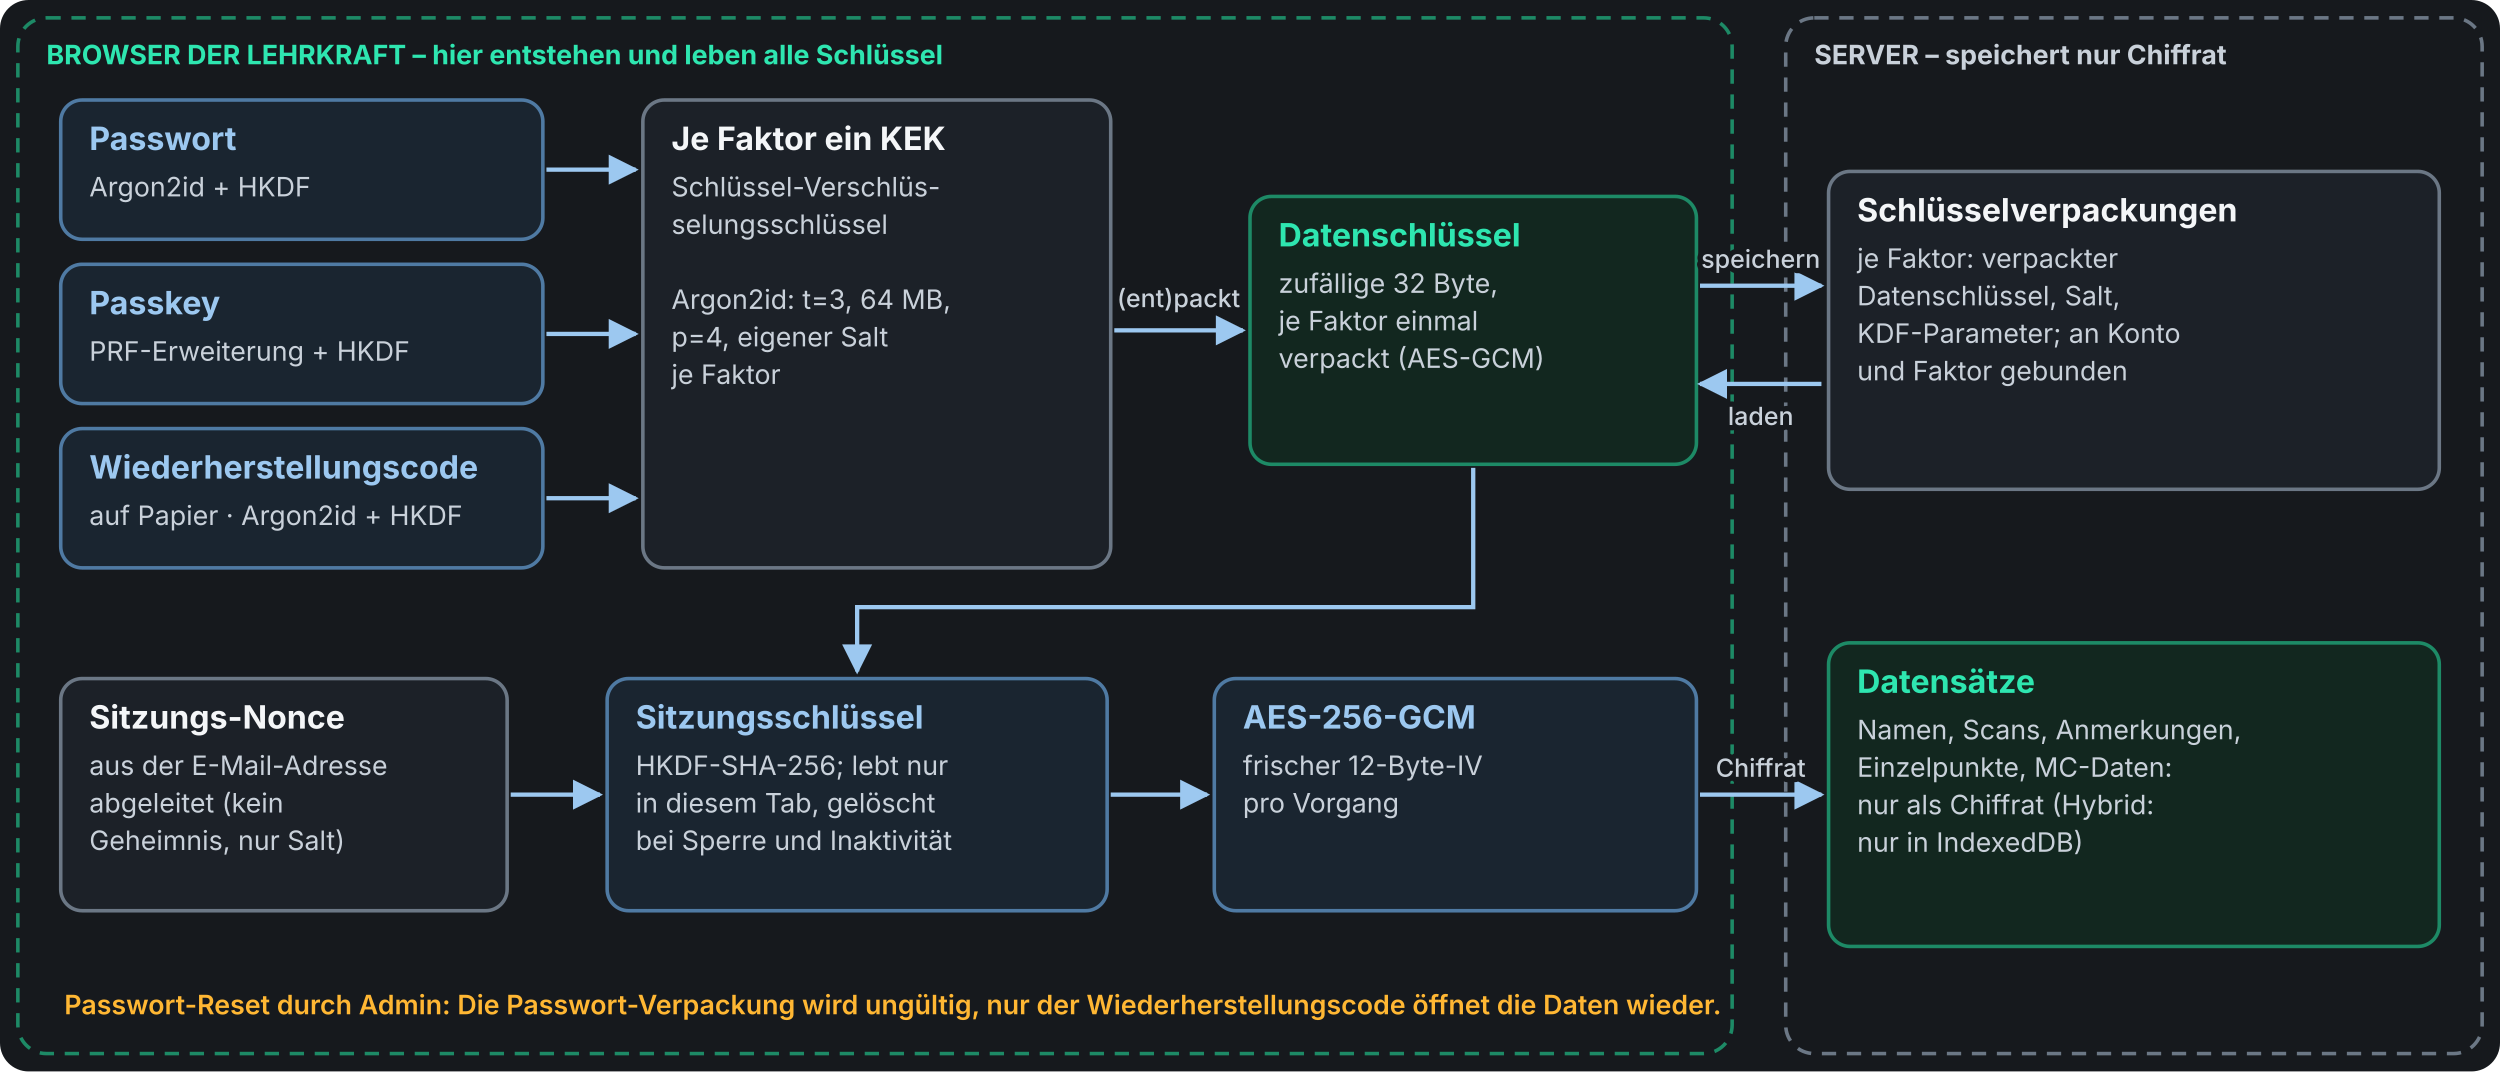
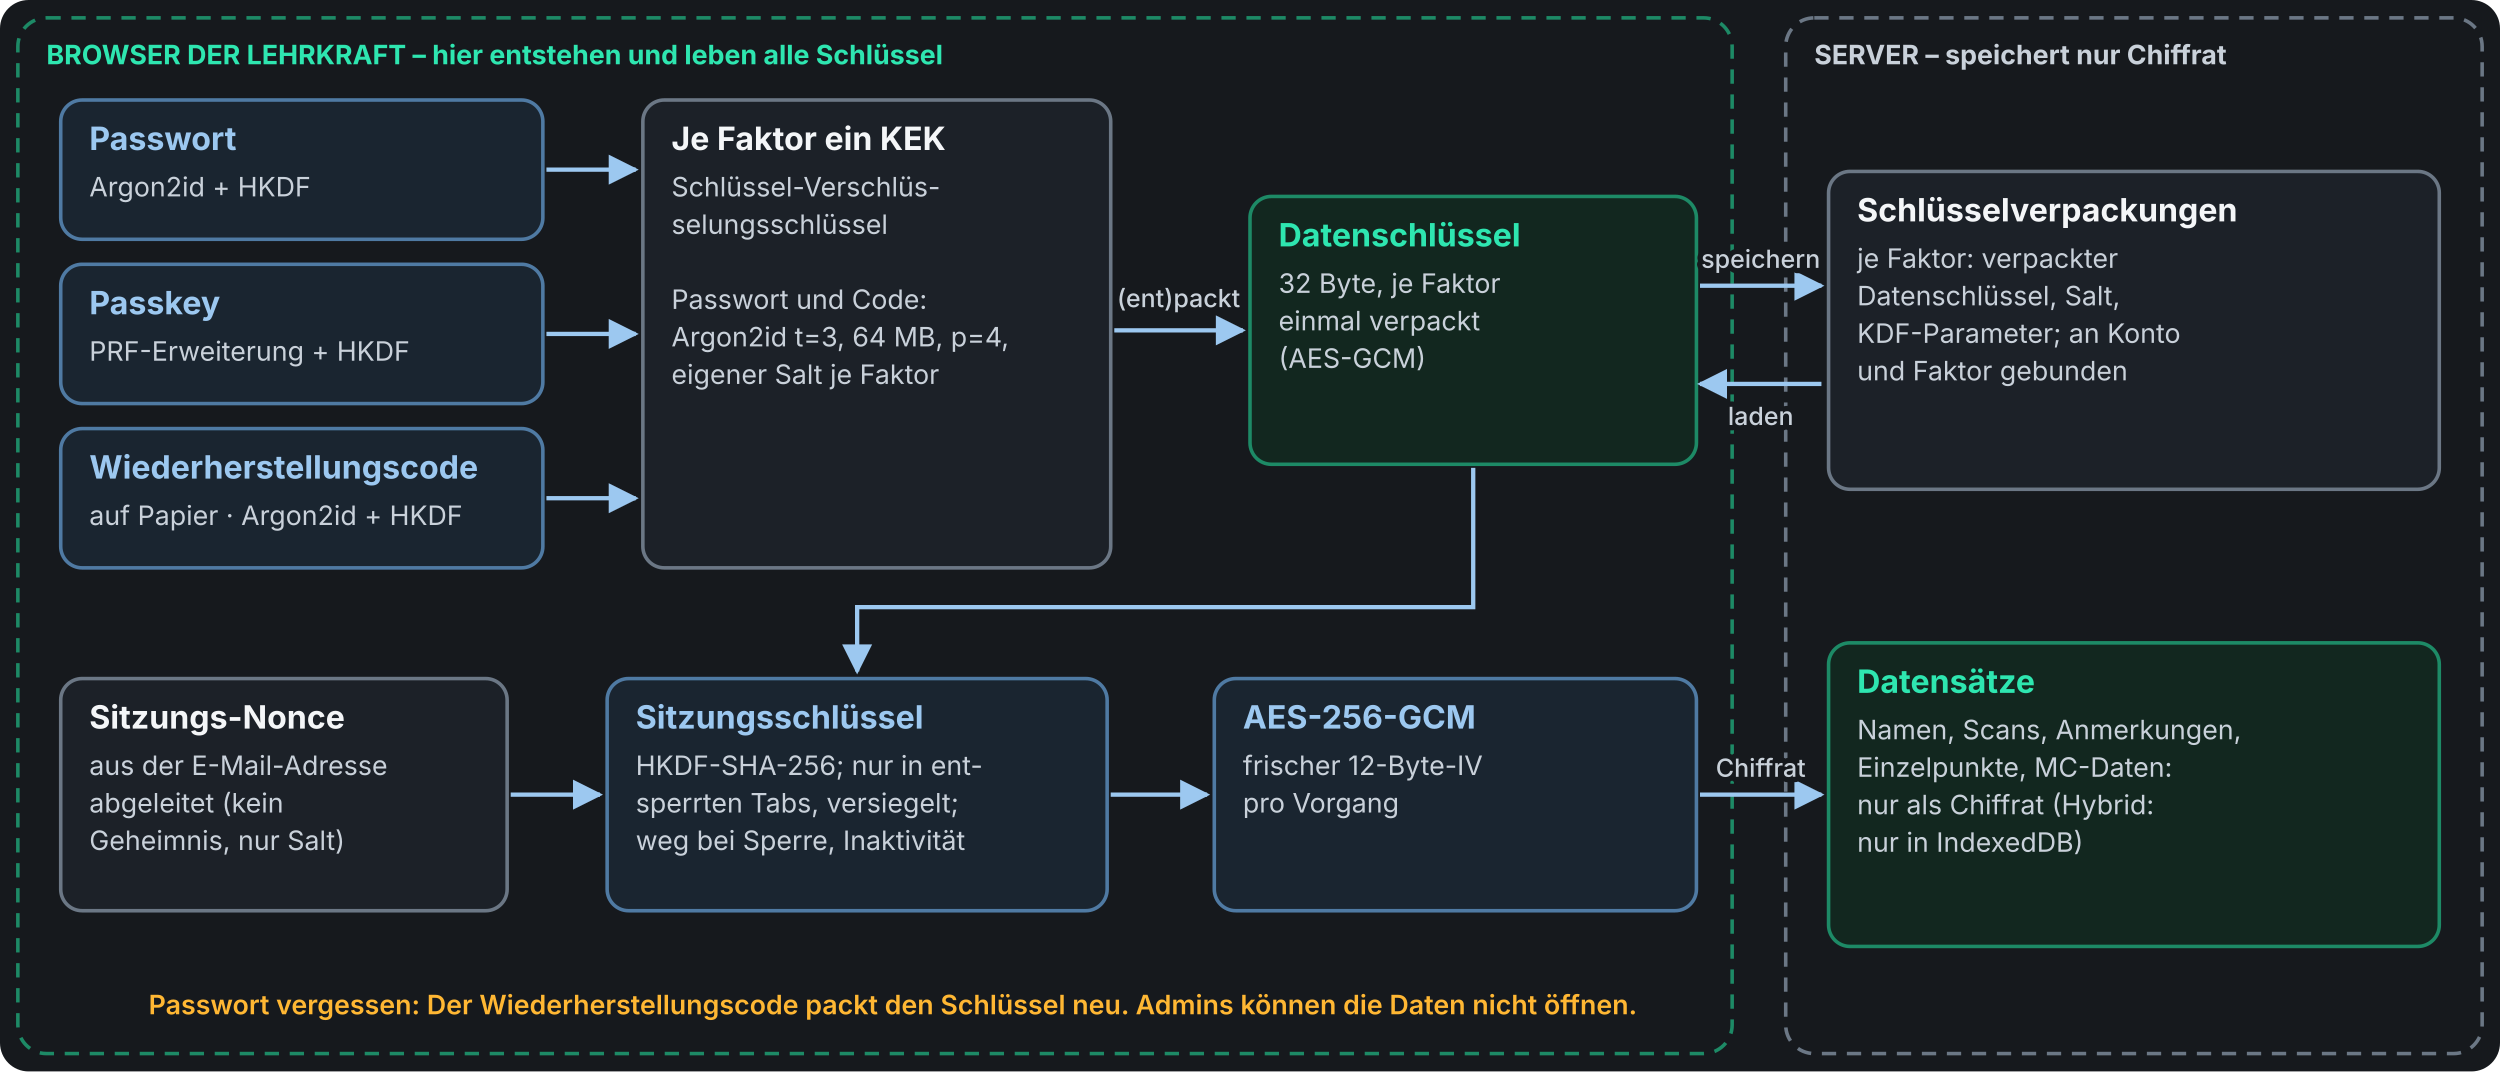
<svg xmlns="http://www.w3.org/2000/svg" viewBox="0 0 1400 600" width="1400" height="600" font-family="Inter, 'Segoe UI', system-ui, sans-serif">
  <defs>
-     <marker id="ac9d1da" viewBox="0 0 10 10" refX="9" refY="5" markerWidth="7" markerHeight="7" orient="auto">
-       <path d="M0,0 L10,5 L0,10 z" fill="#c9d1da" />
+     <marker id="a2ee6b0" viewBox="0 0 10 10" refX="9" refY="5" markerWidth="7" markerHeight="7" orient="auto">
+       <path d="M0,0 L10,5 L0,10 z" fill="#2ee6b0" />
    </marker>
-     <marker id="sc9d1da" viewBox="0 0 10 10" refX="1" refY="5" markerWidth="7" markerHeight="7" orient="auto">
-       <path d="M10,0 L0,5 L10,10 z" fill="#c9d1da" />
+     <marker id="s2ee6b0" viewBox="0 0 10 10" refX="1" refY="5" markerWidth="7" markerHeight="7" orient="auto">
+       <path d="M10,0 L0,5 L10,10 z" fill="#2ee6b0" />
+     </marker>
+     <marker id="affb733" viewBox="0 0 10 10" refX="9" refY="5" markerWidth="7" markerHeight="7" orient="auto">
+       <path d="M0,0 L10,5 L0,10 z" fill="#ffb733" />
+     </marker>
+     <marker id="sffb733" viewBox="0 0 10 10" refX="1" refY="5" markerWidth="7" markerHeight="7" orient="auto">
+       <path d="M10,0 L0,5 L10,10 z" fill="#ffb733" />
    </marker>
    <marker id="aff9e94" viewBox="0 0 10 10" refX="9" refY="5" markerWidth="7" markerHeight="7" orient="auto">
      <path d="M0,0 L10,5 L0,10 z" fill="#ff9e94" />
    </marker>
    <marker id="sff9e94" viewBox="0 0 10 10" refX="1" refY="5" markerWidth="7" markerHeight="7" orient="auto">
      <path d="M10,0 L0,5 L10,10 z" fill="#ff9e94" />
    </marker>
-     <marker id="affb733" viewBox="0 0 10 10" refX="9" refY="5" markerWidth="7" markerHeight="7" orient="auto">
-       <path d="M0,0 L10,5 L0,10 z" fill="#ffb733" />
+     <marker id="ac9d1da" viewBox="0 0 10 10" refX="9" refY="5" markerWidth="7" markerHeight="7" orient="auto">
+       <path d="M0,0 L10,5 L0,10 z" fill="#c9d1da" />
    </marker>
-     <marker id="sffb733" viewBox="0 0 10 10" refX="1" refY="5" markerWidth="7" markerHeight="7" orient="auto">
-       <path d="M10,0 L0,5 L10,10 z" fill="#ffb733" />
-     </marker>
-     <marker id="a2ee6b0" viewBox="0 0 10 10" refX="9" refY="5" markerWidth="7" markerHeight="7" orient="auto">
-       <path d="M0,0 L10,5 L0,10 z" fill="#2ee6b0" />
-     </marker>
-     <marker id="s2ee6b0" viewBox="0 0 10 10" refX="1" refY="5" markerWidth="7" markerHeight="7" orient="auto">
-       <path d="M10,0 L0,5 L10,10 z" fill="#2ee6b0" />
+     <marker id="sc9d1da" viewBox="0 0 10 10" refX="1" refY="5" markerWidth="7" markerHeight="7" orient="auto">
+       <path d="M10,0 L0,5 L10,10 z" fill="#c9d1da" />
    </marker>
    <marker id="a9cc8f0" viewBox="0 0 10 10" refX="9" refY="5" markerWidth="7" markerHeight="7" orient="auto">
      <path d="M0,0 L10,5 L0,10 z" fill="#9cc8f0" />
    </marker>
    <marker id="s9cc8f0" viewBox="0 0 10 10" refX="1" refY="5" markerWidth="7" markerHeight="7" orient="auto">
      <path d="M10,0 L0,5 L10,10 z" fill="#9cc8f0" />
    </marker>
  </defs>
  <rect width="1400" height="600" rx="16" fill="#16191d" />
  <rect x="10" y="10" width="960" height="580" rx="16" fill="none" stroke="#1d8a66" stroke-width="2" stroke-dasharray="8 6" />
  <text x="26" y="36" font-size="15" fill="#2ee6b0" font-weight="700" text-anchor="start">BROWSER DER LEHRKRAFT – hier entstehen und leben alle Schlüssel</text>
  <rect x="1000" y="10" width="390" height="580" rx="16" fill="none" stroke="#6b7785" stroke-width="2" stroke-dasharray="8 6" />
  <text x="1016" y="36" font-size="15" fill="#c9d1da" font-weight="700" text-anchor="start">SERVER – speichert nur Chiffrat</text>
  <rect x="34" y="56" width="270" height="78" rx="12" fill="#1a2530" stroke="#4f7aa3" stroke-width="2" />
  <text x="50" y="84" font-size="18" fill="#9cc8f0" font-weight="650" text-anchor="start">Passwort</text>
  <text x="50" y="110" font-size="15" fill="#c9d1da" font-weight="400" text-anchor="start">Argon2id + HKDF</text>
  <rect x="34" y="148" width="270" height="78" rx="12" fill="#1a2530" stroke="#4f7aa3" stroke-width="2" />
  <text x="50" y="176" font-size="18" fill="#9cc8f0" font-weight="650" text-anchor="start">Passkey</text>
  <text x="50" y="202" font-size="15" fill="#c9d1da" font-weight="400" text-anchor="start">PRF-Erweiterung + HKDF</text>
  <rect x="34" y="240" width="270" height="78" rx="12" fill="#1a2530" stroke="#4f7aa3" stroke-width="2" />
  <text x="50" y="268" font-size="18" fill="#9cc8f0" font-weight="650" text-anchor="start">Wiederherstellungscode</text>
  <text x="50" y="294" font-size="15" fill="#c9d1da" font-weight="400" text-anchor="start">auf Papier · Argon2id + HKDF</text>
  <rect x="360" y="56" width="262" height="262" rx="12" fill="#1c2128" stroke="#6b7785" stroke-width="2" />
  <text x="376" y="84" font-size="18" fill="#f4f6f8" font-weight="650" text-anchor="start">Je Faktor ein KEK</text>
  <text x="376" y="110" font-size="15" fill="#c9d1da" font-weight="400" text-anchor="start">Schlüssel-Verschlüs-</text>
  <text x="376" y="131" font-size="15" fill="#c9d1da" font-weight="400" text-anchor="start">selungsschlüssel</text>
  <text x="376" y="152" font-size="15" fill="#c9d1da" font-weight="400" text-anchor="start" />
-   <text x="376" y="173" font-size="15" fill="#c9d1da" font-weight="400" text-anchor="start">Argon2id: t=3, 64 MB,</text>
-   <text x="376" y="194" font-size="15" fill="#c9d1da" font-weight="400" text-anchor="start">p=4, eigener Salt</text>
-   <text x="376" y="215" font-size="15" fill="#c9d1da" font-weight="400" text-anchor="start">je Faktor</text>
+   <text x="376" y="173" font-size="15" fill="#c9d1da" font-weight="400" text-anchor="start">Passwort und Code:</text>
+   <text x="376" y="194" font-size="15" fill="#c9d1da" font-weight="400" text-anchor="start">Argon2id t=3, 64 MB, p=4,</text>
+   <text x="376" y="215" font-size="15" fill="#c9d1da" font-weight="400" text-anchor="start">eigener Salt je Faktor</text>
  <path d="M306,95 L356,95" fill="none" stroke="#9cc8f0" stroke-width="2.4" marker-end="url(#a9cc8f0)" />
  <path d="M306,187 L356,187" fill="none" stroke="#9cc8f0" stroke-width="2.4" marker-end="url(#a9cc8f0)" />
  <path d="M306,279 L356,279" fill="none" stroke="#9cc8f0" stroke-width="2.4" marker-end="url(#a9cc8f0)" />
  <rect x="700" y="110" width="250" height="150" rx="12" fill="#12271f" stroke="#1d8a66" stroke-width="2" />
  <text x="716" y="138" font-size="18" fill="#2ee6b0" font-weight="650" text-anchor="start">Datenschlüssel</text>
-   <text x="716" y="164" font-size="15" fill="#c9d1da" font-weight="400" text-anchor="start">zufällige 32 Byte,</text>
-   <text x="716" y="185" font-size="15" fill="#c9d1da" font-weight="400" text-anchor="start">je Faktor einmal</text>
-   <text x="716" y="206" font-size="15" fill="#c9d1da" font-weight="400" text-anchor="start">verpackt (AES-GCM)</text>
+   <text x="716" y="164" font-size="15" fill="#c9d1da" font-weight="400" text-anchor="start">32 Byte, je Faktor</text>
+   <text x="716" y="185" font-size="15" fill="#c9d1da" font-weight="400" text-anchor="start">einmal verpackt</text>
+   <text x="716" y="206" font-size="15" fill="#c9d1da" font-weight="400" text-anchor="start">(AES-GCM)</text>
  <path d="M624,185 L696,185" fill="none" stroke="#9cc8f0" stroke-width="2.4" marker-end="url(#a9cc8f0)" />
  <text x="660.0" y="172" font-size="14" fill="#c9d1da" font-weight="500" text-anchor="middle" stroke="#16191d" stroke-width="6" paint-order="stroke" stroke-linejoin="round">(ent)packt</text>
  <rect x="1024" y="96" width="342" height="178" rx="12" fill="#1c2128" stroke="#6b7785" stroke-width="2" />
  <text x="1040" y="124" font-size="18" fill="#f4f6f8" font-weight="650" text-anchor="start">Schlüsselverpackungen</text>
  <text x="1040" y="150" font-size="15" fill="#c9d1da" font-weight="400" text-anchor="start">je Faktor: verpackter</text>
  <text x="1040" y="171" font-size="15" fill="#c9d1da" font-weight="400" text-anchor="start">Datenschlüssel, Salt,</text>
  <text x="1040" y="192" font-size="15" fill="#c9d1da" font-weight="400" text-anchor="start">KDF-Parameter; an Konto</text>
  <text x="1040" y="213" font-size="15" fill="#c9d1da" font-weight="400" text-anchor="start">und Faktor gebunden</text>
  <path d="M952,160 L1020,160" fill="none" stroke="#9cc8f0" stroke-width="2.4" marker-end="url(#a9cc8f0)" />
  <text x="986.0" y="150" font-size="14" fill="#c9d1da" font-weight="500" text-anchor="middle" stroke="#16191d" stroke-width="6" paint-order="stroke" stroke-linejoin="round">speichern</text>
  <path d="M1020,215 L952,215" fill="none" stroke="#9cc8f0" stroke-width="2.4" marker-end="url(#a9cc8f0)" />
  <text x="986.0" y="238" font-size="14" fill="#c9d1da" font-weight="500" text-anchor="middle" stroke="#16191d" stroke-width="6" paint-order="stroke" stroke-linejoin="round">laden</text>
  <rect x="34" y="380" width="250" height="130" rx="12" fill="#1c2128" stroke="#6b7785" stroke-width="2" />
  <text x="50" y="408" font-size="18" fill="#f4f6f8" font-weight="650" text-anchor="start">Sitzungs-Nonce</text>
  <text x="50" y="434" font-size="15" fill="#c9d1da" font-weight="400" text-anchor="start">aus der E-Mail-Adresse</text>
  <text x="50" y="455" font-size="15" fill="#c9d1da" font-weight="400" text-anchor="start">abgeleitet (kein</text>
  <text x="50" y="476" font-size="15" fill="#c9d1da" font-weight="400" text-anchor="start">Geheimnis, nur Salt)</text>
  <rect x="340" y="380" width="280" height="130" rx="12" fill="#1a2530" stroke="#4f7aa3" stroke-width="2" />
  <text x="356" y="408" font-size="18" fill="#9cc8f0" font-weight="650" text-anchor="start">Sitzungsschlüssel</text>
-   <text x="356" y="434" font-size="15" fill="#c9d1da" font-weight="400" text-anchor="start">HKDF-SHA-256; lebt nur</text>
-   <text x="356" y="455" font-size="15" fill="#c9d1da" font-weight="400" text-anchor="start">in diesem Tab, gelöscht</text>
-   <text x="356" y="476" font-size="15" fill="#c9d1da" font-weight="400" text-anchor="start">bei Sperre und Inaktivität</text>
+   <text x="356" y="434" font-size="15" fill="#c9d1da" font-weight="400" text-anchor="start">HKDF-SHA-256; nur in ent-</text>
+   <text x="356" y="455" font-size="15" fill="#c9d1da" font-weight="400" text-anchor="start">sperrten Tabs, versiegelt;</text>
+   <text x="356" y="476" font-size="15" fill="#c9d1da" font-weight="400" text-anchor="start">weg bei Sperre, Inaktivität</text>
  <rect x="680" y="380" width="270" height="130" rx="12" fill="#1a2530" stroke="#4f7aa3" stroke-width="2" />
  <text x="696" y="408" font-size="18" fill="#9cc8f0" font-weight="650" text-anchor="start">AES-256-GCM</text>
  <text x="696" y="434" font-size="15" fill="#c9d1da" font-weight="400" text-anchor="start">frischer 12-Byte-IV</text>
  <text x="696" y="455" font-size="15" fill="#c9d1da" font-weight="400" text-anchor="start">pro Vorgang</text>
  <path d="M825,262 L825,340 L480,340 L480,376" fill="none" stroke="#9cc8f0" stroke-width="2.4" marker-end="url(#a9cc8f0)" />
  <path d="M286,445 L336,445" fill="none" stroke="#9cc8f0" stroke-width="2.4" marker-end="url(#a9cc8f0)" />
  <path d="M622,445 L676,445" fill="none" stroke="#9cc8f0" stroke-width="2.4" marker-end="url(#a9cc8f0)" />
  <rect x="1024" y="360" width="342" height="170" rx="12" fill="#12271f" stroke="#1d8a66" stroke-width="2" />
  <text x="1040" y="388" font-size="18" fill="#2ee6b0" font-weight="650" text-anchor="start">Datensätze</text>
  <text x="1040" y="414" font-size="15" fill="#c9d1da" font-weight="400" text-anchor="start">Namen, Scans, Anmerkungen,</text>
  <text x="1040" y="435" font-size="15" fill="#c9d1da" font-weight="400" text-anchor="start">Einzelpunkte, MC-Daten:</text>
  <text x="1040" y="456" font-size="15" fill="#c9d1da" font-weight="400" text-anchor="start">nur als Chiffrat (Hybrid:</text>
  <text x="1040" y="477" font-size="15" fill="#c9d1da" font-weight="400" text-anchor="start">nur in IndexedDB)</text>
  <path d="M952,445 L1020,445" fill="none" stroke="#9cc8f0" stroke-width="2.4" marker-end="url(#a9cc8f0)" />
  <text x="986.0" y="435" font-size="14" fill="#c9d1da" font-weight="500" text-anchor="middle" stroke="#16191d" stroke-width="6" paint-order="stroke" stroke-linejoin="round">Chiffrat</text>
-   <text x="500" y="568" font-size="15" fill="#ffb733" font-weight="600" text-anchor="middle">Passwort-Reset durch Admin: Die Passwort-Verpackung wird ungültig, nur der Wiederherstellungscode öffnet die Daten wieder.</text>
+   <text x="500" y="568" font-size="15" fill="#ffb733" font-weight="600" text-anchor="middle">Passwort vergessen: Der Wiederherstellungscode packt den Schlüssel neu. Admins können die Daten nicht öffnen.</text>
</svg>
